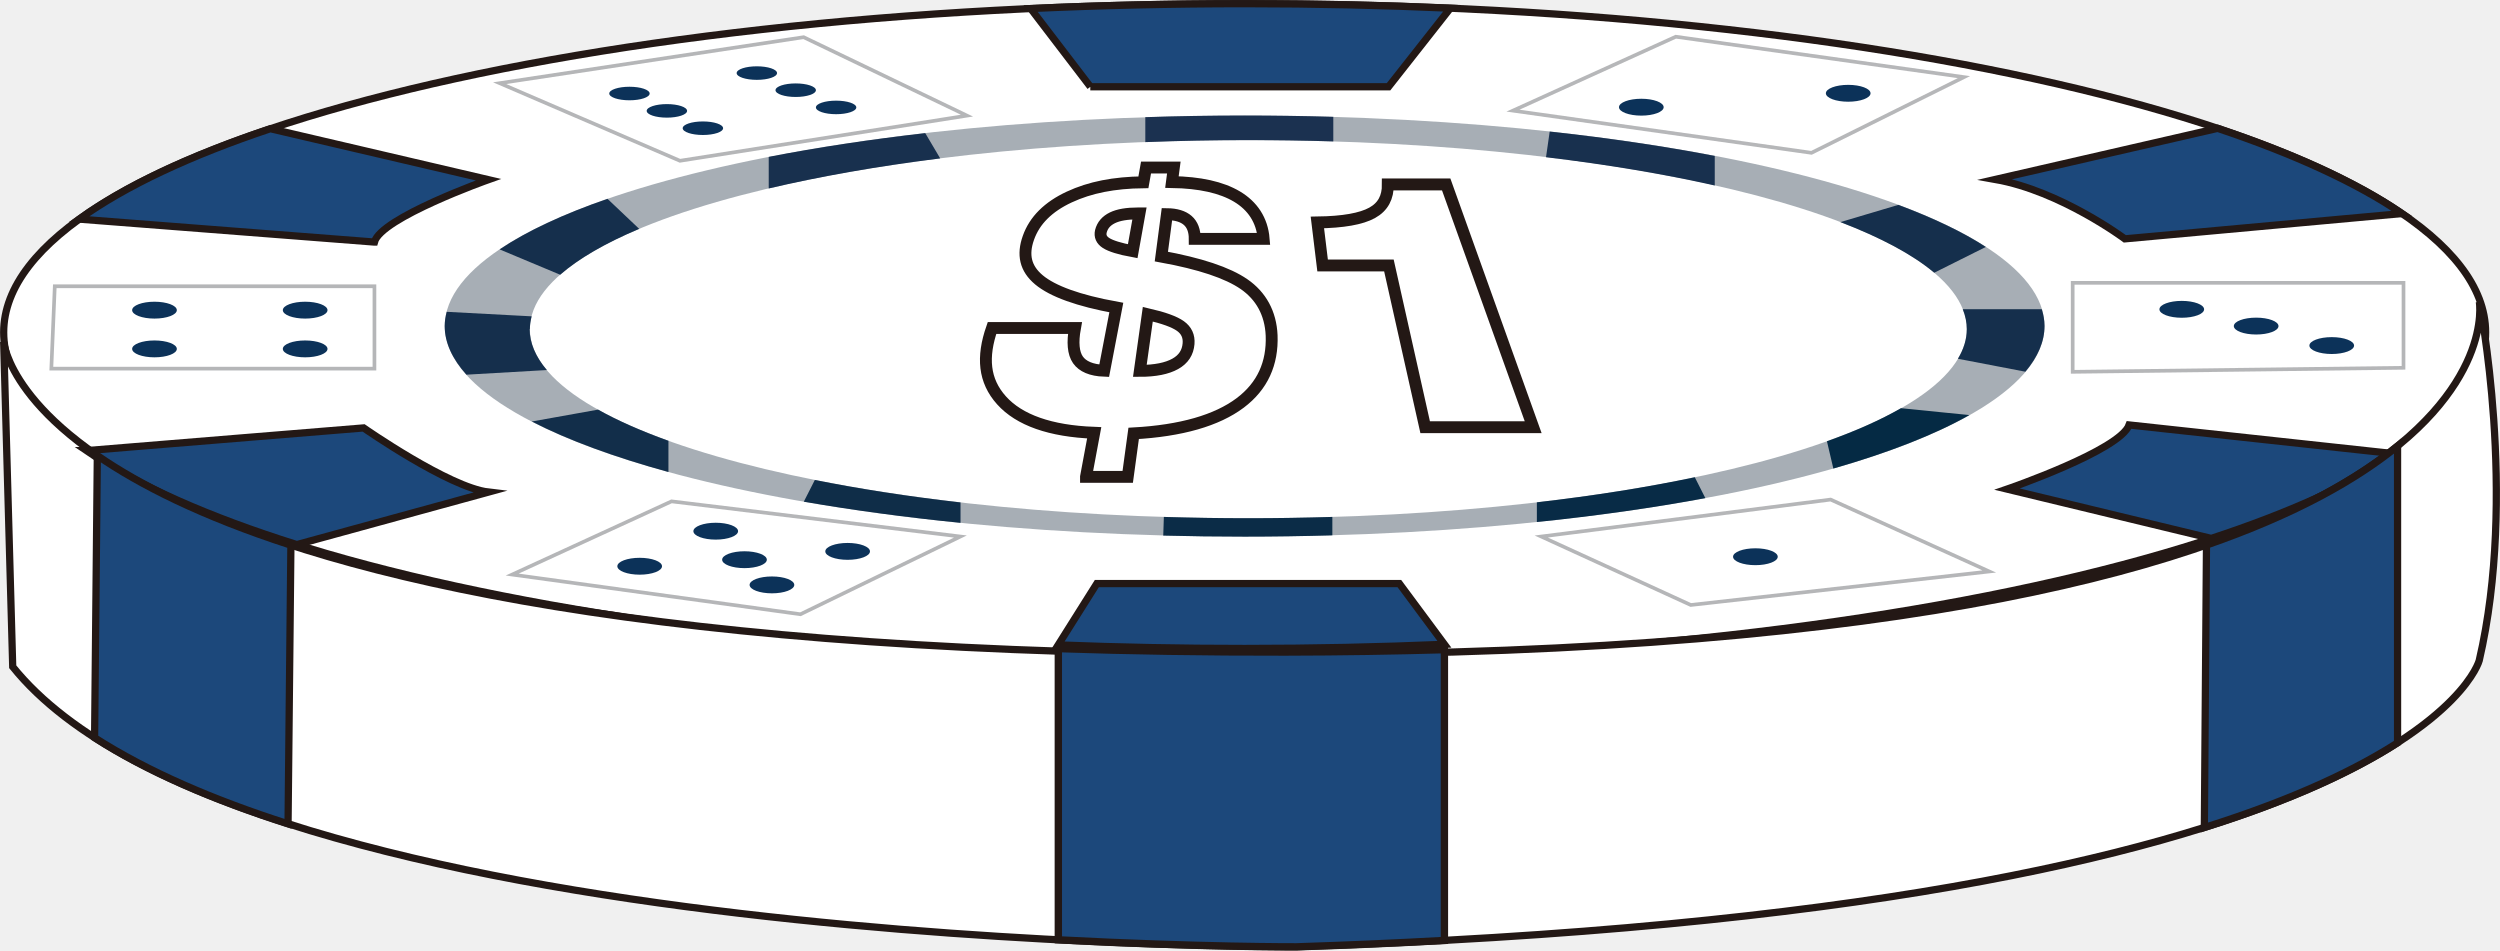
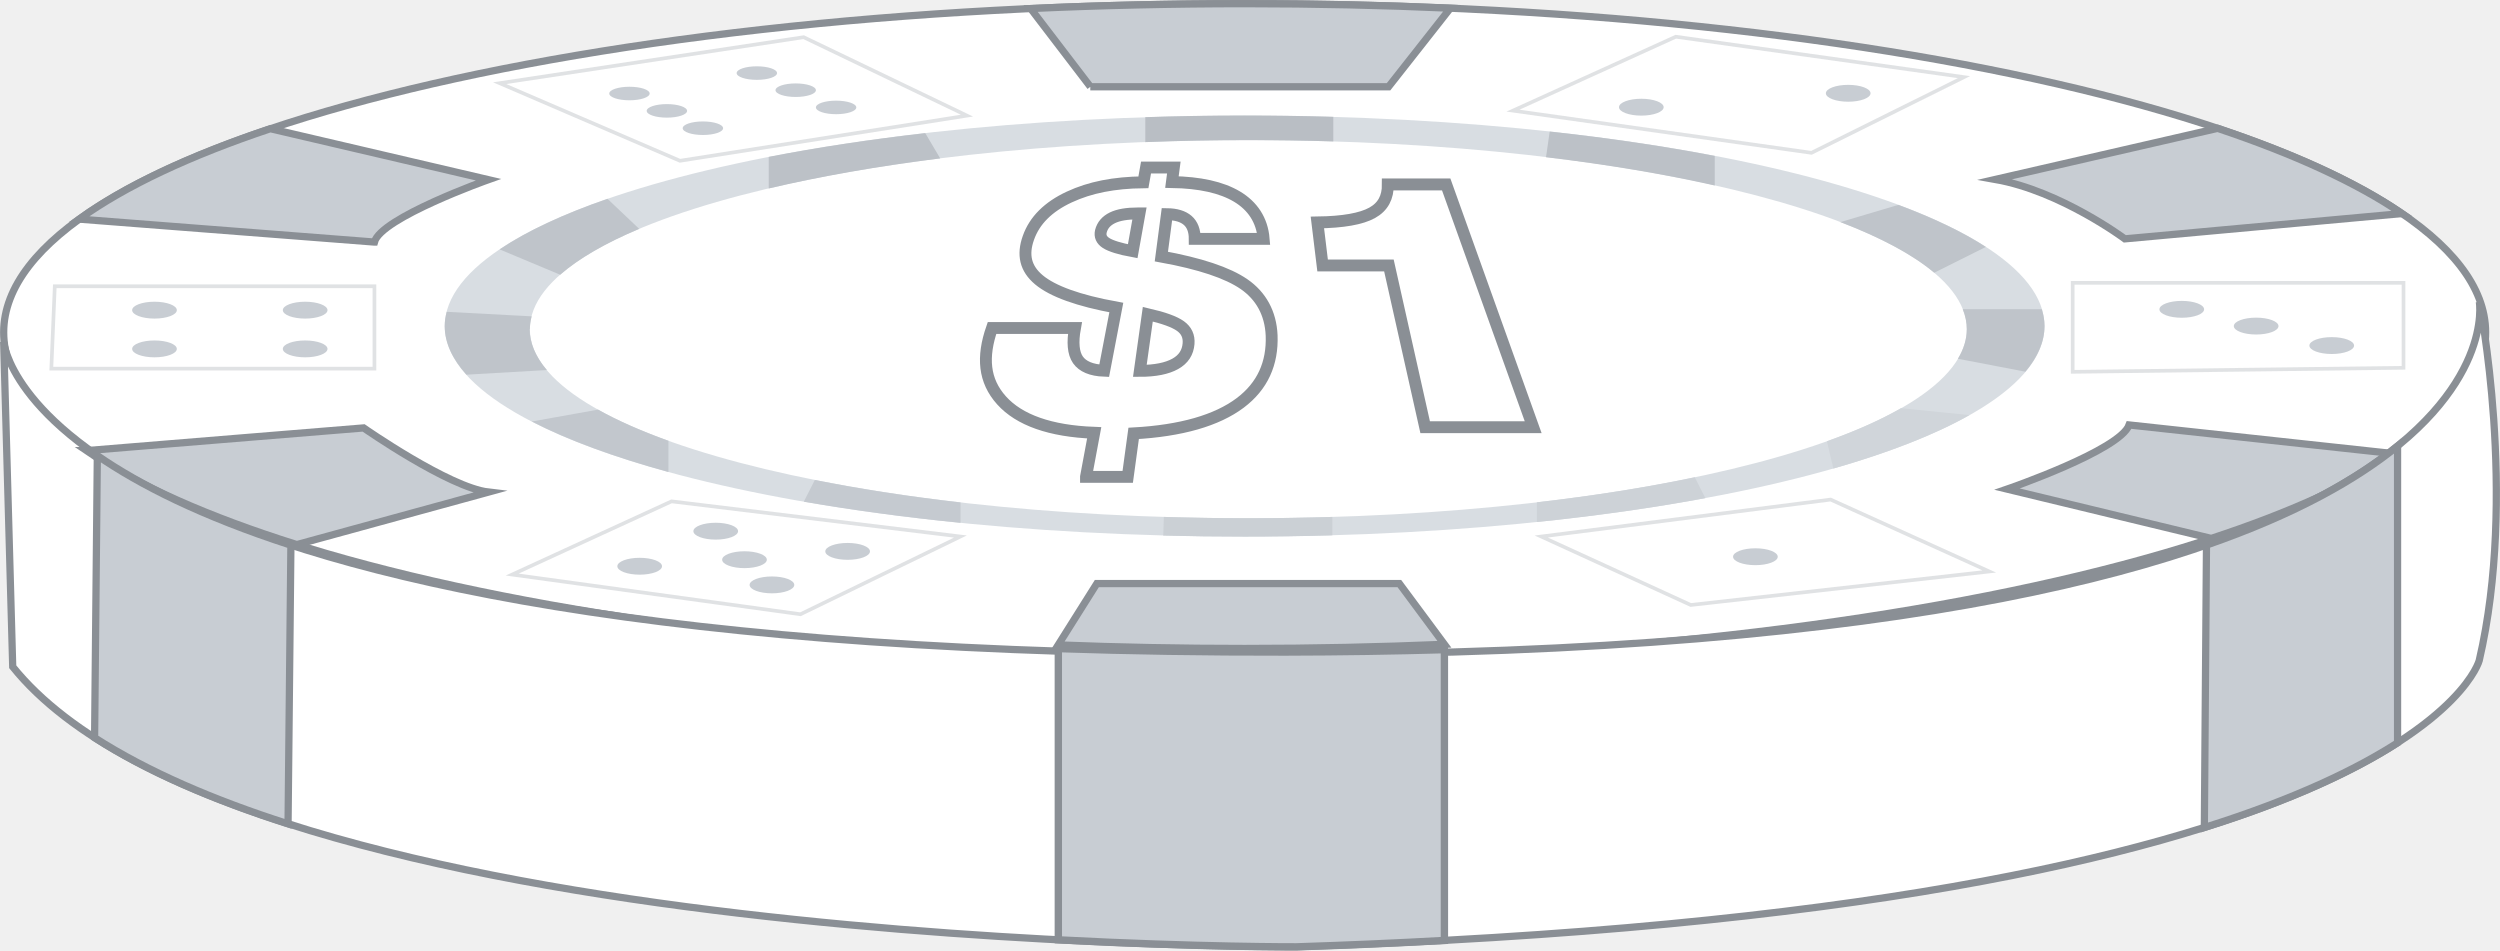
<svg xmlns="http://www.w3.org/2000/svg" id="_图层_2" data-name="图层 2" viewBox="0 0 210.38 79.98">
  <defs>
    <style>
      .white1-cls-1 {
        opacity: .99;
      }

      .white1-cls-1, .white1-cls-2 {
        fill: none;
-         stroke: #b5b6b8;
+         stroke: #e0e2e4;
        stroke-width: .31px;
      }

      .white1-cls-1, .white1-cls-2, .white1-cls-3, .white1-cls-4, .white1-cls-5, .white1-cls-6, .white1-cls-7, .white1-cls-8, .white1-cls-9 {
        stroke-miterlimit: 10;
      }

      .white1-cls-10 {
-         fill: #a7aeb5;
+         fill: #d8dde2;
      }

      .white1-cls-10, .white1-cls-11, .white1-cls-12, .white1-cls-13, .white1-cls-14, .white1-cls-15, .white1-cls-16, .white1-cls-17, .white1-cls-18, .white1-cls-19 {
        stroke-width: 0px;
      }

      .white1-cls-11 {
-         fill: #082b46;
+         fill: #cdd2d7;
      }

      .white1-cls-3 {
        stroke-width: .61px;
      }

      .white1-cls-3, .white1-cls-4, .white1-cls-5, .white1-cls-6, .white1-cls-7, .white1-cls-8, .white1-cls-9 {
-         stroke: #231815;
+         stroke: #8a8f95;
      }

      .white1-cls-3, .white1-cls-6, .white1-cls-7, .white1-cls-9 {
-         fill: #1c487b;
+         fill: #c8cdd3;
      }

      .white1-cls-12 {
-         fill: #052a44;
+         fill: #d0d5da;
      }

      .white1-cls-4, .white1-cls-5, .white1-cls-8 {
        fill: #fff;
      }

      .white1-cls-4, .white1-cls-6 {
        stroke-width: .61px;
      }

      .white1-cls-13 {
-         fill: #122e4a;
+         fill: #c2c7cd;
      }

      .white1-cls-14 {
-         fill: #0c3259;
+         fill: #c8cdd3;
      }

      .white1-cls-5, .white1-cls-7 {
        stroke-width: .61px;
      }

      .white1-cls-15 {
-         fill: #1b3150;
+         fill: #b9bec4;
      }

      .white1-cls-16 {
-         fill: #0f2d48;
+         fill: #c5cad0;
      }

      .white1-cls-17 {
-         fill: #152f4c;
+         fill: #bfc4ca;
      }

      .white1-cls-18 {
-         fill: #18304e;
+         fill: #bcc1c7;
      }

      .white1-cls-19 {
-         fill: #0b2c47;
+         fill: #cbd0d5;
      }

      .white1-cls-9 {
        stroke-width: .62px;
      }
    </style>
  </defs>
  <g id="_图层_7" data-name="图层 7">
    <g>
      <ellipse class="white1-cls-4" cx="104.74" cy="27.97" rx="104.43" ry="27.66" />
      <ellipse class="white1-cls-14" cx="62.65" cy="47.1" rx="1.88" ry=".71" />
      <ellipse class="white1-cls-14" cx="60.23" cy="44.7" rx="1.88" ry=".71" />
      <ellipse class="white1-cls-14" cx="71.33" cy="46.4" rx="1.88" ry=".71" />
      <ellipse class="white1-cls-14" cx="64.96" cy="49.22" rx="1.88" ry=".71" />
      <ellipse class="white1-cls-14" cx="53.83" cy="47.65" rx="1.88" ry=".71" />
      <ellipse class="white1-cls-14" cx="138.12" cy="9.02" rx="1.88" ry=".71" />
      <ellipse class="white1-cls-14" cx="155.53" cy="7.85" rx="1.88" ry=".71" />
      <ellipse class="white1-cls-14" cx="147.72" cy="46.85" rx="1.88" ry=".71" />
      <ellipse class="white1-cls-14" cx="183.6" cy="26.03" rx="1.88" ry=".71" />
      <ellipse class="white1-cls-14" cx="189.86" cy="27.44" rx="1.88" ry=".71" />
      <ellipse class="white1-cls-14" cx="196.22" cy="29.08" rx="1.88" ry=".71" />
      <polygon class="white1-cls-1" points="127.32 9.31 152.44 12.86 165.27 6.49 141.02 3.09 127.32 9.31" />
      <polygon class="white1-cls-2" points="31.51 31.02 31.51 24.09 4.61 24.09 4.32 31.02 31.51 31.02" />
      <polygon class="white1-cls-2" points="142.28 50.91 167.4 48.09 154.05 42.04 129.7 45.15 142.28 50.91" />
      <polygon class="white1-cls-2" points="43.1 48.35 56.51 42.19 80.82 45.15 67.36 51.69 43.1 48.35" />
      <polygon class="white1-cls-2" points="174.42 31.29 202.26 30.95 202.26 23.8 174.42 23.8 174.42 31.29" />
      <path class="white1-cls-3" d="m89.06,54.27c5.12.2,10.35.3,15.68.3,5.72,0,11.34-.12,16.81-.35l-3.79-5.11h-25.46l-3.25,5.16Z" />
      <path class="white1-cls-6" d="m179.17,35.76c-.77,2.14-10.27,5.4-10.27,5.4l17.18,4.15c6.48-2.13,11.8-4.52,15.69-7.1l-22.6-2.45Z" />
      <path class="white1-cls-6" d="m31.51,20.37c.53-2.04,9.59-5.25,9.59-5.25l-18.35-4.29c-6.79,2.27-12.25,4.84-16.09,7.61l24.84,1.93Z" />
      <path class="white1-cls-6" d="m91.75,7.3h25.1l5.2-6.61c-5.63-.25-11.41-.38-17.31-.38s-12.16.14-18.01.41l5.03,6.58Z" />
      <path class="white1-cls-6" d="m186.62,10.8l-18.71,4.3c5.5.97,10.9,5,10.9,5l23.32-2.13c-3.81-2.6-9.07-5.01-15.51-7.17Z" />
      <polygon class="white1-cls-2" points="57.22 13.53 81.37 9.73 67.63 3.13 42.05 7 57.22 13.53" />
      <ellipse class="white1-cls-14" cx="63.69" cy="6.15" rx="1.7" ry=".57" />
      <ellipse class="white1-cls-14" cx="66.96" cy="7.59" rx="1.7" ry=".57" />
      <ellipse class="white1-cls-14" cx="70.36" cy="9.04" rx="1.7" ry=".57" />
      <ellipse class="white1-cls-14" cx="59.15" cy="10.79" rx="1.7" ry=".57" />
      <ellipse class="white1-cls-14" cx="56.12" cy="9.33" rx="1.7" ry=".57" />
      <ellipse class="white1-cls-14" cx="52.97" cy="7.87" rx="1.7" ry=".57" />
      <ellipse class="white1-cls-14" cx="25.68" cy="26.1" rx="1.88" ry=".71" />
      <ellipse class="white1-cls-14" cx="25.68" cy="29.36" rx="1.88" ry=".71" />
      <ellipse class="white1-cls-14" cx="13" cy="26.1" rx="1.88" ry=".71" />
      <ellipse class="white1-cls-14" cx="13" cy="29.36" rx="1.88" ry=".71" />
      <path class="white1-cls-5" d="m.31,28.77s2.16,26.48,107.85,26.31c105.7-.17,100.48-29.69,100.48-29.69,0,0,3.23,16.29-.01,30.2,0,0-5.56,21.02-99.54,24.08,0,0-88.75.38-108.02-23.56L.31,28.77Z" />
      <path class="white1-cls-7" d="m185.5,69.64c7.67-2.41,12.82-4.92,16.26-7.13v-24.97c-3.42,2.78-8.51,5.7-16.08,8.33l-.18,23.77Z" />
      <path class="white1-cls-9" d="m121.55,54.67c-4.26.12-8.71.19-13.39.2-6.79.01-13.14-.09-19.1-.29v24.51c11.89.62,20.03.59,20.03.59,4.34-.14,8.49-.32,12.46-.54v-24.47Z" />
      <path class="white1-cls-7" d="m7.27,37.92c4.23,2.9,10.25,5.57,17.71,7.91l16.13-4.42c-3.33-.39-10.51-5.4-10.51-5.4l-23.32,1.91Z" />
      <path class="white1-cls-7" d="m7.96,62.08c4.44,2.85,10.02,5.25,16.28,7.25l.24-23.45c-7.52-2.44-12.72-5.08-16.29-7.54l-.23,23.74Z" />
      <path class="white1-cls-10" d="m104.74,9.73c-37.18,0-67.31,7.93-67.31,17.71s30.14,17.71,67.31,17.71,67.31-7.93,67.31-17.71-30.14-17.71-67.31-17.71Zm.31,33.88c-33.39,0-60.46-7.12-60.46-15.91s27.07-15.91,60.46-15.91,60.46,7.12,60.46,15.91-27.07,15.91-60.46,15.91Z" />
      <path class="white1-cls-17" d="m159.75,17.24l-4.88,1.45c3.39,1.3,6.08,2.73,7.9,4.26l4.34-2.17c-1.94-1.26-4.42-2.44-7.36-3.54Z" />
      <path class="white1-cls-17" d="m165.51,27.7c0,.85-.26,1.68-.75,2.49l5.68,1.09c1.04-1.24,1.61-2.53,1.61-3.85,0-.48-.09-.95-.23-1.41h-6.65c.22.55.34,1.11.34,1.67Z" />
      <path class="white1-cls-12" d="m159.97,34.35c-1.72.99-3.81,1.92-6.23,2.78l.54,2.3c4.64-1.33,8.51-2.84,11.45-4.5l-5.76-.58Z" />
      <path class="white1-cls-11" d="m142.62,40.16c-4.04.85-8.5,1.56-13.29,2.11v1.66c5.06-.52,9.81-1.2,14.18-2.01l-.89-1.76Z" />
      <path class="white1-cls-19" d="m112.12,45.05v-1.55c-2.32.07-4.68.11-7.08.11s-4.77-.04-7.1-.11l-.05,1.57c2.25.06,4.54.09,6.85.09,2.5,0,4.96-.04,7.38-.11Z" />
      <path class="white1-cls-16" d="m80.82,42.28c-4.38-.5-8.49-1.14-12.25-1.89l-.93,1.83c4.1.71,8.52,1.31,13.19,1.78v-1.72Z" />
      <path class="white1-cls-13" d="m56.24,37.09c-2.27-.82-4.26-1.69-5.91-2.62l-5.58,1c3.03,1.56,6.91,2.99,11.5,4.25v-2.63Z" />
      <path class="white1-cls-18" d="m130.1,13.23c5.17.62,9.94,1.42,14.2,2.38v-2.49c-4.28-.82-8.93-1.51-13.89-2.05l-.31,2.16Z" />
      <path class="white1-cls-17" d="m42.05,20.99l5.09,2.13c1.57-1.37,3.82-2.67,6.65-3.86l-2.67-2.53c-3.73,1.29-6.79,2.72-9.08,4.26Z" />
      <path class="white1-cls-17" d="m44.59,27.7c0-.36.06-.72.15-1.08l-7.15-.38c-.1.4-.17.79-.17,1.19,0,1.41.65,2.78,1.83,4.1l6.77-.39c-.94-1.11-1.45-2.27-1.45-3.46Z" />
      <path class="white1-cls-18" d="m64.69,13.21v2.65c4.3-1.01,9.15-1.87,14.43-2.53l-1.26-2.13c-4.69.54-9.11,1.21-13.17,2Z" />
      <path class="white1-cls-15" d="m96.38,9.87v2.09c2.83-.11,5.72-.17,8.67-.17,2.42,0,4.8.04,7.15.11v-2.07c-2.45-.07-4.94-.11-7.46-.11-2.83,0-5.62.05-8.36.14Z" />
    </g>
    <g>
      <path class="white1-cls-8" d="m91.39,40.12l.69-3.7c-3.7-.14-6.31-1.07-7.8-2.73s-1.65-3.64-.8-6.09h6.98c-.22,1.21-.14,2.12.25,2.68s1.13.88,2.21.92l1.02-5.32c-3.2-.58-5.36-1.37-6.51-2.33s-1.39-2.12-.89-3.53c.52-1.48,1.68-2.62,3.44-3.44s3.77-1.21,6.24-1.24l.22-1.24h2.34l-.16,1.22c2.34.04,4.16.44,5.47,1.22s2.12,1.97,2.25,3.56h-5.8c0-.69-.2-1.21-.59-1.55s-.97-.52-1.75-.53l-.47,3.57c3.24.59,5.57,1.36,6.97,2.33s2.23,2.42,2.31,4.31c.09,2.35-.77,4.27-2.65,5.68-1.96,1.47-4.96,2.34-8.96,2.56l-.5,3.66h-3.51Zm3.93-18.98l.57-3.18h-.13c-.92,0-1.64.12-2.15.37s-.84.62-.97,1.14c-.09.4.05.73.44.98s1.14.49,2.24.69Zm.6,10.07c1.29,0,2.28-.2,2.98-.59s1.06-.96,1.12-1.7c.05-.63-.18-1.12-.68-1.48s-1.41-.69-2.75-1l-.67,4.77Z" />
      <path class="white1-cls-8" d="m119.93,35.95l-3.05-13.61h-5.58l-.44-3.62c2.16-.03,3.69-.3,4.61-.81s1.33-1.31,1.32-2.39h4.91l7.32,20.43h-9.08Z" />
    </g>
  </g>
</svg>
